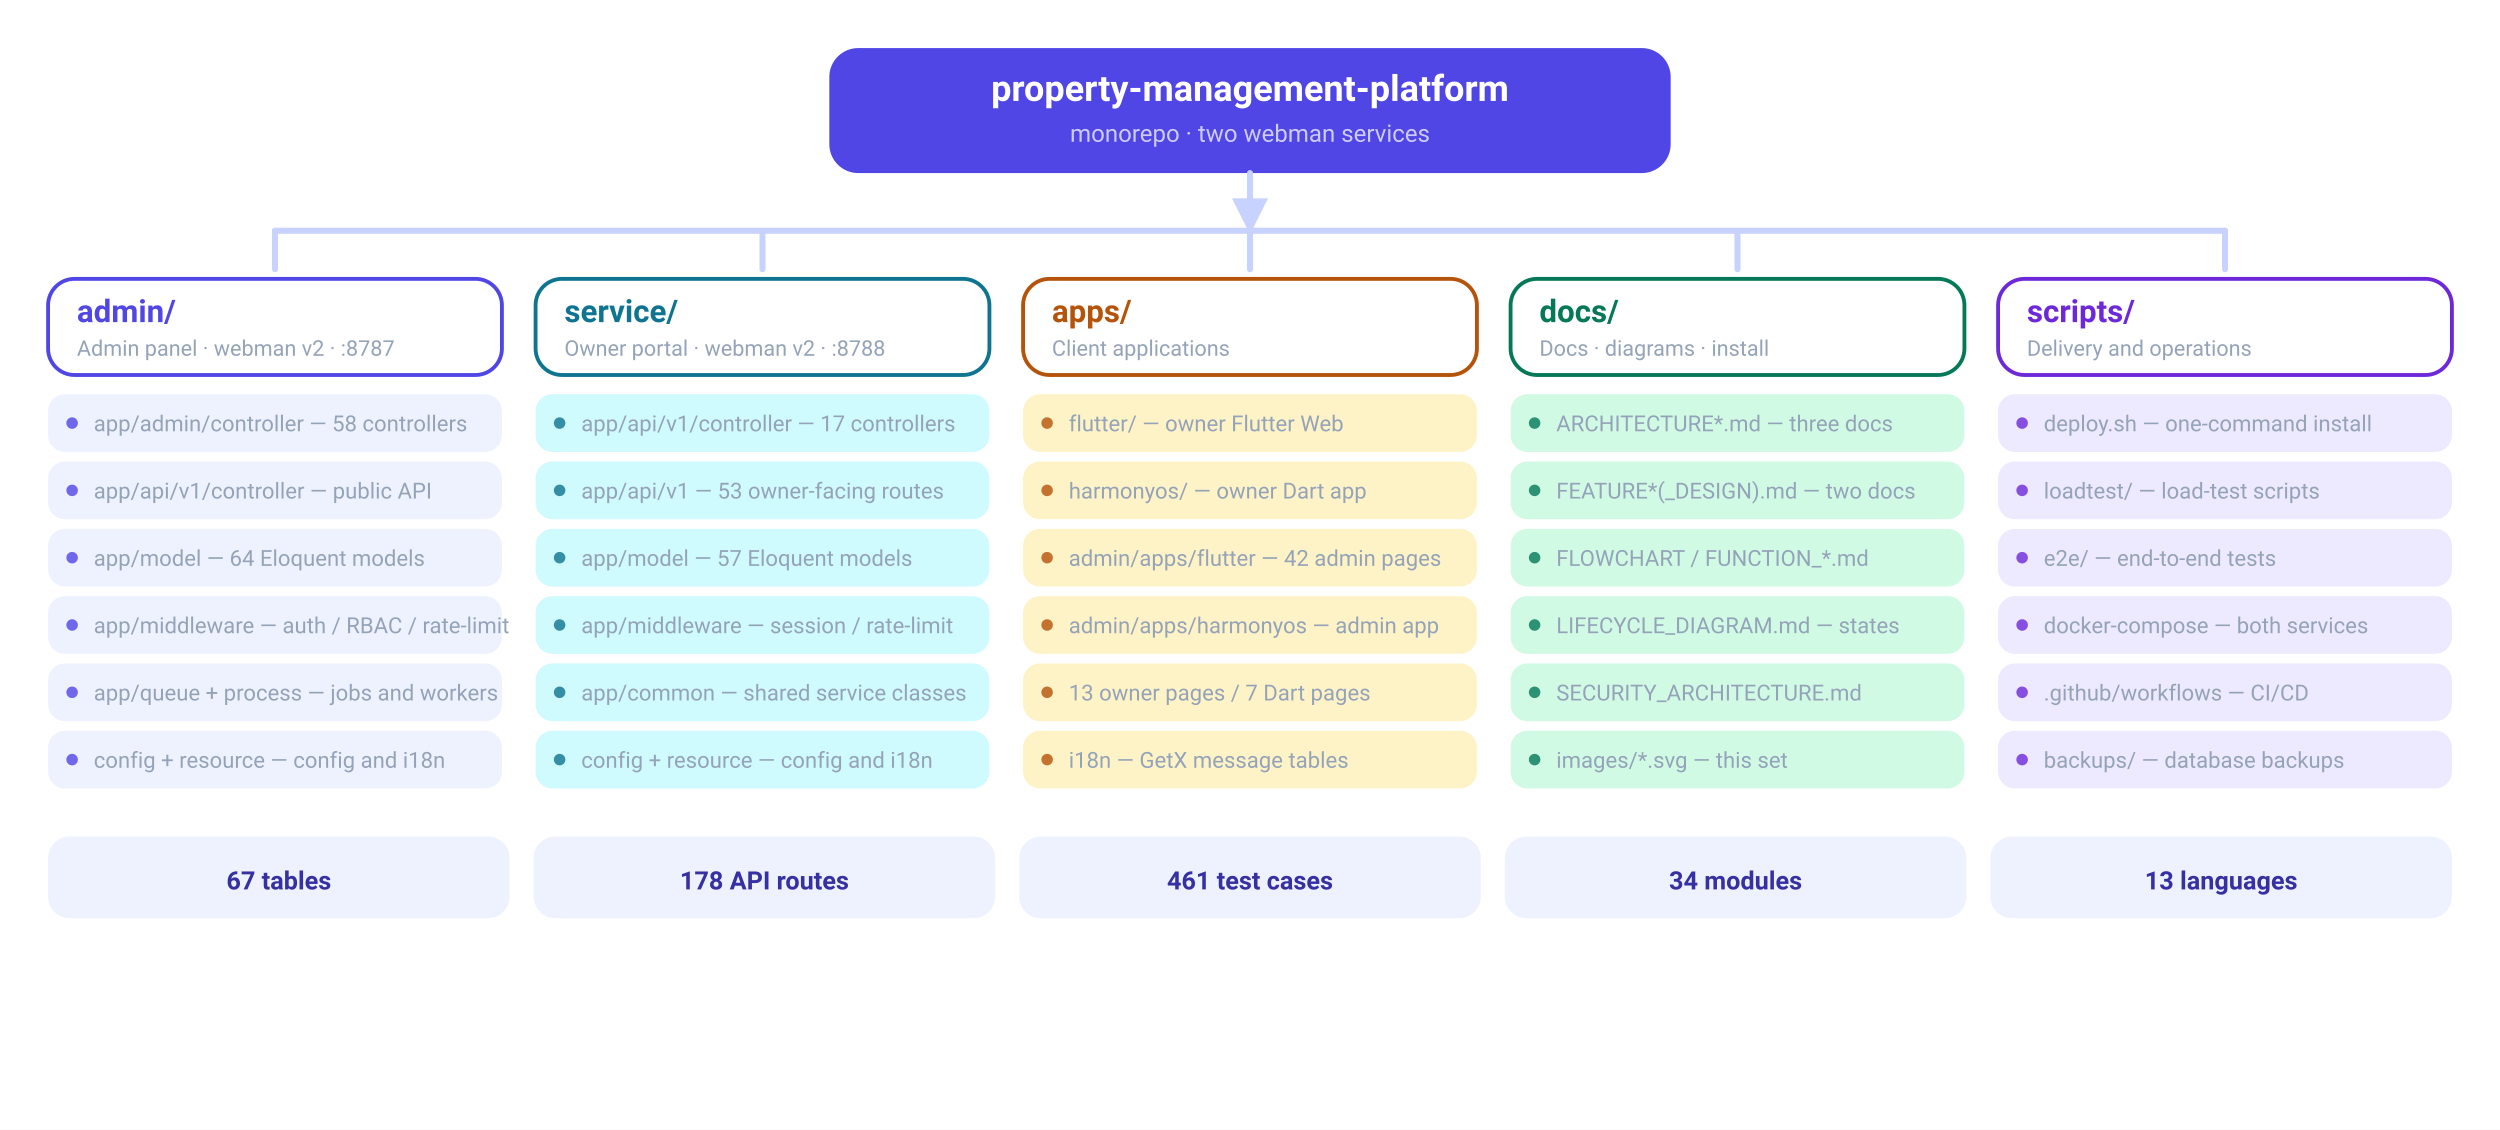
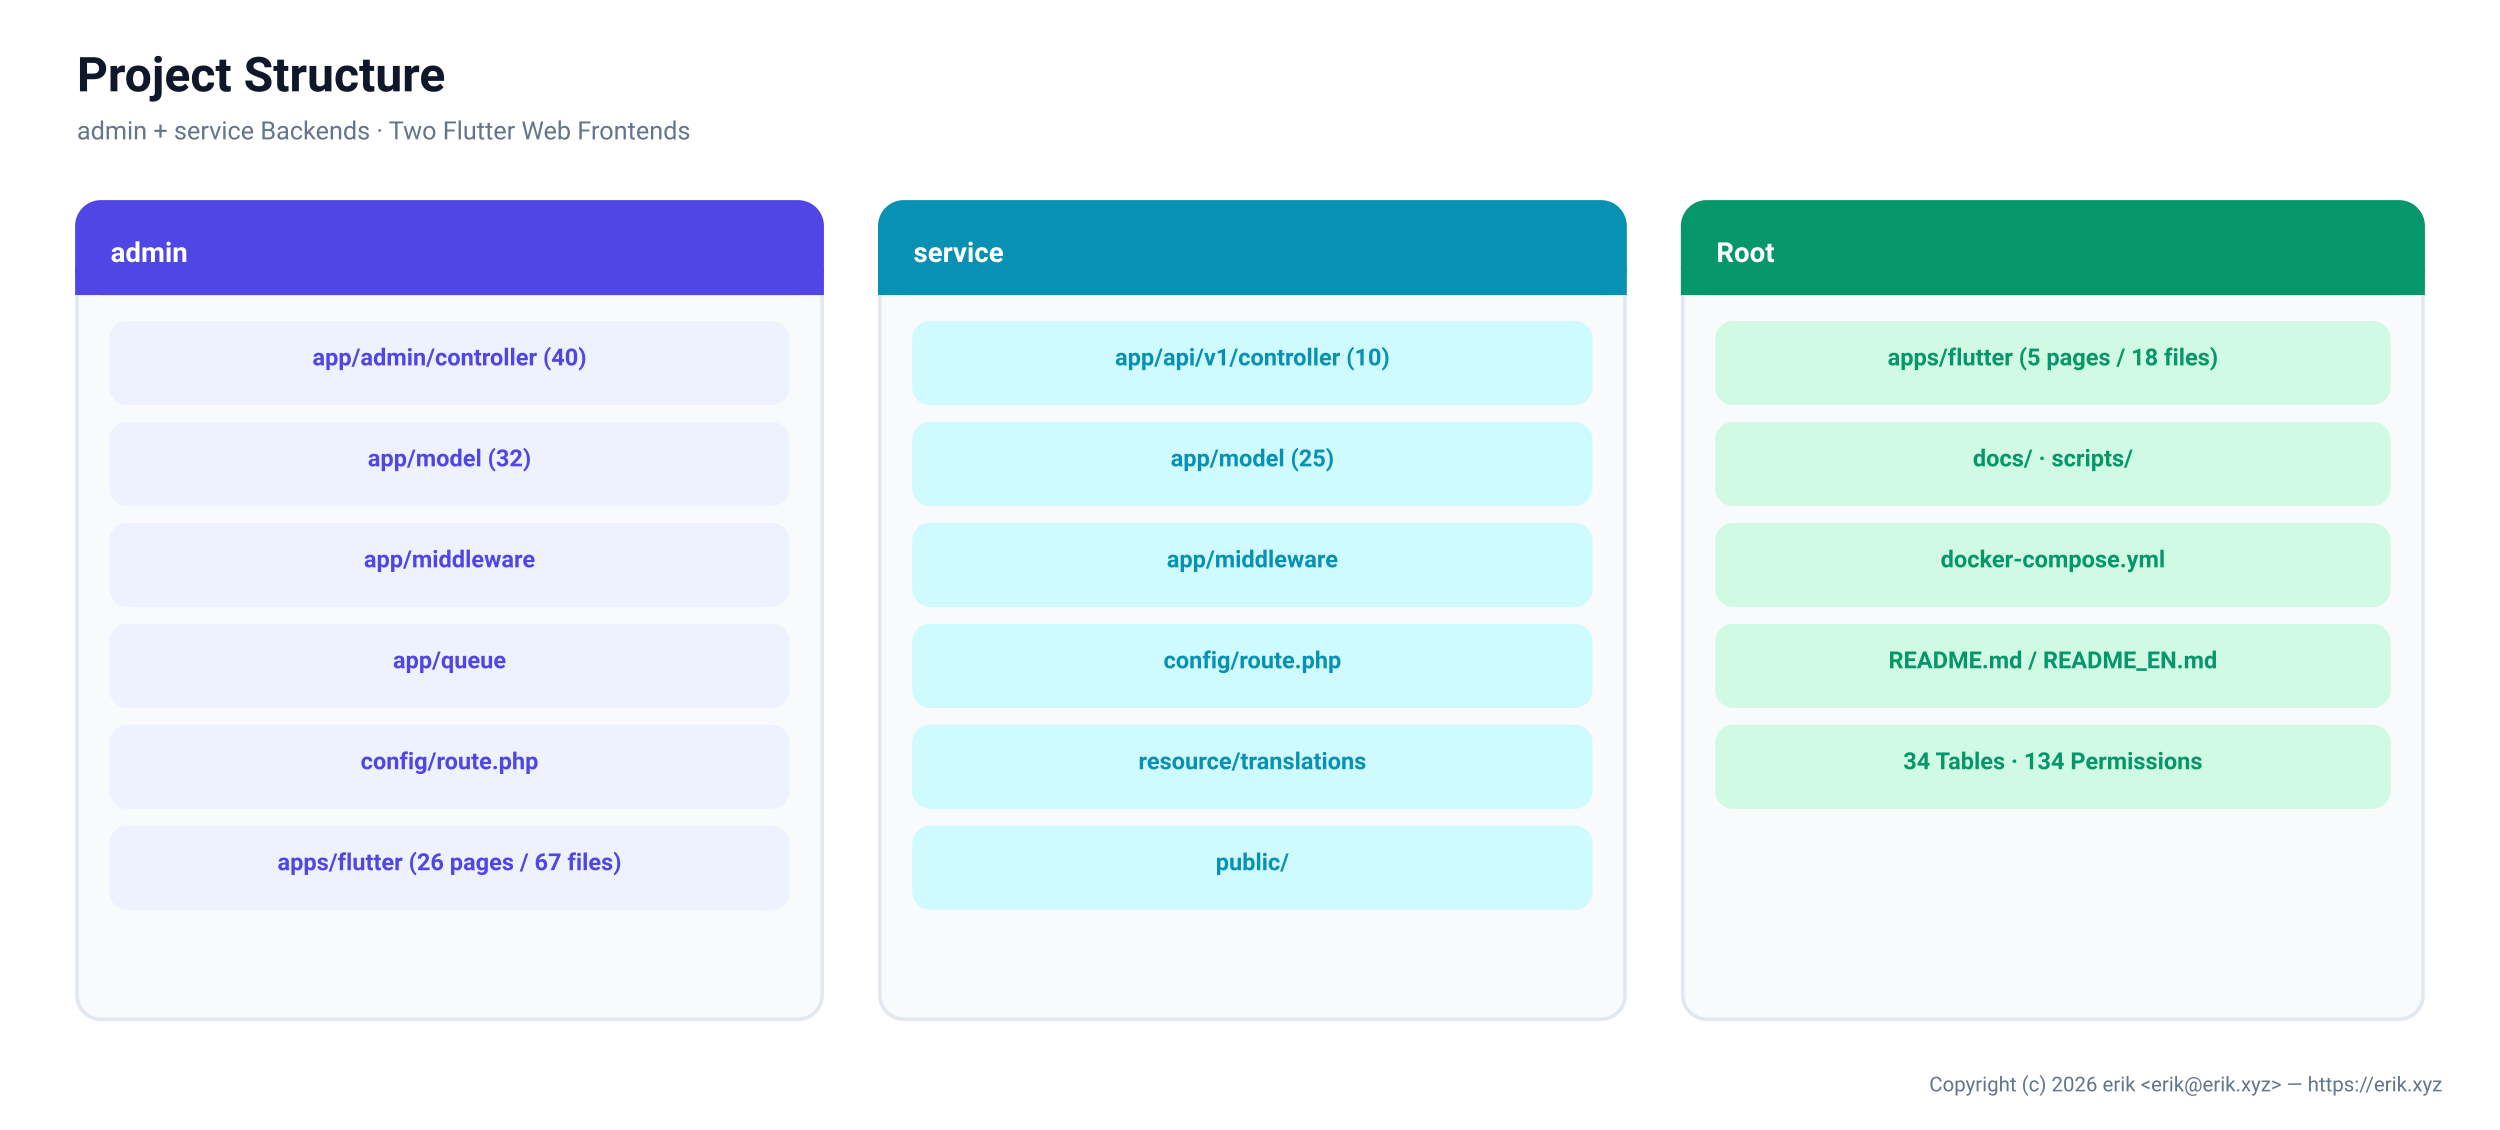
<svg xmlns="http://www.w3.org/2000/svg" viewBox="0 0 1040 470" width="1040" height="470" role="img">
-   <defs>
-     <marker id="arrow" viewBox="0 0 10 10" refX="9" refY="5" markerWidth="6" markerHeight="6" orient="auto-start-reverse">
-       <path d="M0 0L10 5L0 10z" fill="#C7D2FE" />
-     </marker>
-     <marker id="arroww" viewBox="0 0 10 10" refX="9" refY="5" markerWidth="5.5" markerHeight="5.5" orient="auto-start-reverse">
-       <path d="M0 0L10 5L0 10z" fill="#FFFFFF" />
-     </marker>
-   </defs>
-   <rect width="1040" height="470" fill="#FFFFFF" />
-   <rect x="345.0" y="20" width="350" height="52" rx="12" fill="#4F46E5" />
-   <text x="520.0" y="42" font-family="system-ui,-apple-system,'Segoe UI',Roboto,'Helvetica Neue',Arial,'Noto Sans',sans-serif" font-size="15" fill="#FFFFFF" text-anchor="middle" font-weight="700">property-management-platform</text>
-   <text x="520.0" y="59" font-family="system-ui,-apple-system,'Segoe UI',Roboto,'Helvetica Neue',Arial,'Noto Sans',sans-serif" font-size="10" fill="#FFFFFF" text-anchor="middle" font-weight="400" opacity="0.72">monorepo · two webman services</text>
-   <path d="M520.0 72L520.0 96" fill="none" stroke="#C7D2FE" stroke-width="2.5" stroke-linecap="round" marker-end="url(#arrow)" />
-   <path d="M114.4 96L925.6 96" fill="none" stroke="#C7D2FE" stroke-width="2.5" stroke-linecap="round" stroke-linejoin="round" />
-   <path d="M114.4 96L114.4 112" fill="none" stroke="#C7D2FE" stroke-width="2.5" stroke-linecap="round" stroke-linejoin="round" />
-   <rect x="20.0" y="116" width="188.8" height="40" rx="11" fill="#FFFFFF" stroke="#4F46E5" stroke-width="1.6" />
-   <text x="32.0" y="134" font-family="system-ui,-apple-system,'Segoe UI',Roboto,'Helvetica Neue',Arial,'Noto Sans',sans-serif" font-size="13" fill="#4F46E5" text-anchor="start" font-weight="700">admin/</text>
-   <text x="32.0" y="148" font-family="system-ui,-apple-system,'Segoe UI',Roboto,'Helvetica Neue',Arial,'Noto Sans',sans-serif" font-size="9" fill="#94A3B8" text-anchor="start" font-weight="400">Admin panel · webman v2 · :8787</text>
-   <rect x="20.0" y="164" width="188.8" height="24" rx="7" fill="#EEF2FF" />
-   <circle cx="30.0" cy="176" r="2.4" fill="#4F46E5" opacity="0.8" />
-   <text x="39.0" y="179.4" font-family="system-ui,-apple-system,'Segoe UI',Roboto,'Helvetica Neue',Arial,'Noto Sans',sans-serif" font-size="9.2" fill="#94A3B8" text-anchor="start" font-weight="400">app/admin/controller — 58 controllers</text>
-   <rect x="20.0" y="192" width="188.8" height="24" rx="7" fill="#EEF2FF" />
-   <circle cx="30.0" cy="204" r="2.4" fill="#4F46E5" opacity="0.8" />
-   <text x="39.0" y="207.4" font-family="system-ui,-apple-system,'Segoe UI',Roboto,'Helvetica Neue',Arial,'Noto Sans',sans-serif" font-size="9.2" fill="#94A3B8" text-anchor="start" font-weight="400">app/api/v1/controller — public API</text>
-   <rect x="20.0" y="220" width="188.8" height="24" rx="7" fill="#EEF2FF" />
-   <circle cx="30.0" cy="232" r="2.4" fill="#4F46E5" opacity="0.8" />
-   <text x="39.0" y="235.4" font-family="system-ui,-apple-system,'Segoe UI',Roboto,'Helvetica Neue',Arial,'Noto Sans',sans-serif" font-size="9.2" fill="#94A3B8" text-anchor="start" font-weight="400">app/model — 64 Eloquent models</text>
-   <rect x="20.0" y="248" width="188.8" height="24" rx="7" fill="#EEF2FF" />
-   <circle cx="30.0" cy="260" r="2.4" fill="#4F46E5" opacity="0.8" />
-   <text x="39.0" y="263.4" font-family="system-ui,-apple-system,'Segoe UI',Roboto,'Helvetica Neue',Arial,'Noto Sans',sans-serif" font-size="9.2" fill="#94A3B8" text-anchor="start" font-weight="400">app/middleware — auth / RBAC / rate-limit</text>
-   <rect x="20.0" y="276" width="188.8" height="24" rx="7" fill="#EEF2FF" />
-   <circle cx="30.0" cy="288" r="2.4" fill="#4F46E5" opacity="0.8" />
-   <text x="39.0" y="291.4" font-family="system-ui,-apple-system,'Segoe UI',Roboto,'Helvetica Neue',Arial,'Noto Sans',sans-serif" font-size="9.2" fill="#94A3B8" text-anchor="start" font-weight="400">app/queue + process — jobs and workers</text>
-   <rect x="20.0" y="304" width="188.8" height="24" rx="7" fill="#EEF2FF" />
-   <circle cx="30.0" cy="316" r="2.4" fill="#4F46E5" opacity="0.8" />
-   <text x="39.0" y="319.4" font-family="system-ui,-apple-system,'Segoe UI',Roboto,'Helvetica Neue',Arial,'Noto Sans',sans-serif" font-size="9.2" fill="#94A3B8" text-anchor="start" font-weight="400">config + resource — config and i18n</text>
-   <path d="M317.2 96L317.2 112" fill="none" stroke="#C7D2FE" stroke-width="2.5" stroke-linecap="round" stroke-linejoin="round" />
-   <rect x="222.8" y="116" width="188.8" height="40" rx="11" fill="#FFFFFF" stroke="#0E7490" stroke-width="1.6" />
-   <text x="234.8" y="134" font-family="system-ui,-apple-system,'Segoe UI',Roboto,'Helvetica Neue',Arial,'Noto Sans',sans-serif" font-size="13" fill="#0E7490" text-anchor="start" font-weight="700">service/</text>
-   <text x="234.8" y="148" font-family="system-ui,-apple-system,'Segoe UI',Roboto,'Helvetica Neue',Arial,'Noto Sans',sans-serif" font-size="9" fill="#94A3B8" text-anchor="start" font-weight="400">Owner portal · webman v2 · :8788</text>
-   <rect x="222.8" y="164" width="188.8" height="24" rx="7" fill="#CFFAFE" />
-   <circle cx="232.8" cy="176" r="2.4" fill="#0E7490" opacity="0.8" />
-   <text x="241.8" y="179.4" font-family="system-ui,-apple-system,'Segoe UI',Roboto,'Helvetica Neue',Arial,'Noto Sans',sans-serif" font-size="9.2" fill="#94A3B8" text-anchor="start" font-weight="400">app/api/v1/controller — 17 controllers</text>
-   <rect x="222.8" y="192" width="188.8" height="24" rx="7" fill="#CFFAFE" />
-   <circle cx="232.8" cy="204" r="2.4" fill="#0E7490" opacity="0.8" />
-   <text x="241.8" y="207.4" font-family="system-ui,-apple-system,'Segoe UI',Roboto,'Helvetica Neue',Arial,'Noto Sans',sans-serif" font-size="9.2" fill="#94A3B8" text-anchor="start" font-weight="400">app/api/v1 — 53 owner-facing routes</text>
-   <rect x="222.8" y="220" width="188.8" height="24" rx="7" fill="#CFFAFE" />
-   <circle cx="232.8" cy="232" r="2.4" fill="#0E7490" opacity="0.8" />
-   <text x="241.8" y="235.4" font-family="system-ui,-apple-system,'Segoe UI',Roboto,'Helvetica Neue',Arial,'Noto Sans',sans-serif" font-size="9.2" fill="#94A3B8" text-anchor="start" font-weight="400">app/model — 57 Eloquent models</text>
-   <rect x="222.8" y="248" width="188.8" height="24" rx="7" fill="#CFFAFE" />
-   <circle cx="232.8" cy="260" r="2.4" fill="#0E7490" opacity="0.8" />
-   <text x="241.8" y="263.4" font-family="system-ui,-apple-system,'Segoe UI',Roboto,'Helvetica Neue',Arial,'Noto Sans',sans-serif" font-size="9.2" fill="#94A3B8" text-anchor="start" font-weight="400">app/middleware — session / rate-limit</text>
-   <rect x="222.8" y="276" width="188.8" height="24" rx="7" fill="#CFFAFE" />
-   <circle cx="232.8" cy="288" r="2.4" fill="#0E7490" opacity="0.8" />
-   <text x="241.8" y="291.4" font-family="system-ui,-apple-system,'Segoe UI',Roboto,'Helvetica Neue',Arial,'Noto Sans',sans-serif" font-size="9.2" fill="#94A3B8" text-anchor="start" font-weight="400">app/common — shared service classes</text>
-   <rect x="222.8" y="304" width="188.8" height="24" rx="7" fill="#CFFAFE" />
-   <circle cx="232.8" cy="316" r="2.4" fill="#0E7490" opacity="0.8" />
-   <text x="241.8" y="319.4" font-family="system-ui,-apple-system,'Segoe UI',Roboto,'Helvetica Neue',Arial,'Noto Sans',sans-serif" font-size="9.2" fill="#94A3B8" text-anchor="start" font-weight="400">config + resource — config and i18n</text>
-   <path d="M520.0 96L520.0 112" fill="none" stroke="#C7D2FE" stroke-width="2.5" stroke-linecap="round" stroke-linejoin="round" />
-   <rect x="425.6" y="116" width="188.8" height="40" rx="11" fill="#FFFFFF" stroke="#B45309" stroke-width="1.6" />
-   <text x="437.6" y="134" font-family="system-ui,-apple-system,'Segoe UI',Roboto,'Helvetica Neue',Arial,'Noto Sans',sans-serif" font-size="13" fill="#B45309" text-anchor="start" font-weight="700">apps/</text>
-   <text x="437.6" y="148" font-family="system-ui,-apple-system,'Segoe UI',Roboto,'Helvetica Neue',Arial,'Noto Sans',sans-serif" font-size="9" fill="#94A3B8" text-anchor="start" font-weight="400">Client applications</text>
-   <rect x="425.6" y="164" width="188.8" height="24" rx="7" fill="#FEF3C7" />
-   <circle cx="435.6" cy="176" r="2.4" fill="#B45309" opacity="0.8" />
-   <text x="444.6" y="179.4" font-family="system-ui,-apple-system,'Segoe UI',Roboto,'Helvetica Neue',Arial,'Noto Sans',sans-serif" font-size="9.2" fill="#94A3B8" text-anchor="start" font-weight="400">flutter/ — owner Flutter Web</text>
-   <rect x="425.6" y="192" width="188.8" height="24" rx="7" fill="#FEF3C7" />
-   <circle cx="435.6" cy="204" r="2.4" fill="#B45309" opacity="0.8" />
-   <text x="444.6" y="207.4" font-family="system-ui,-apple-system,'Segoe UI',Roboto,'Helvetica Neue',Arial,'Noto Sans',sans-serif" font-size="9.2" fill="#94A3B8" text-anchor="start" font-weight="400">harmonyos/ — owner Dart app</text>
-   <rect x="425.6" y="220" width="188.8" height="24" rx="7" fill="#FEF3C7" />
-   <circle cx="435.6" cy="232" r="2.4" fill="#B45309" opacity="0.8" />
-   <text x="444.6" y="235.4" font-family="system-ui,-apple-system,'Segoe UI',Roboto,'Helvetica Neue',Arial,'Noto Sans',sans-serif" font-size="9.2" fill="#94A3B8" text-anchor="start" font-weight="400">admin/apps/flutter — 42 admin pages</text>
-   <rect x="425.6" y="248" width="188.8" height="24" rx="7" fill="#FEF3C7" />
-   <circle cx="435.6" cy="260" r="2.4" fill="#B45309" opacity="0.8" />
-   <text x="444.6" y="263.4" font-family="system-ui,-apple-system,'Segoe UI',Roboto,'Helvetica Neue',Arial,'Noto Sans',sans-serif" font-size="9.2" fill="#94A3B8" text-anchor="start" font-weight="400">admin/apps/harmonyos — admin app</text>
-   <rect x="425.6" y="276" width="188.8" height="24" rx="7" fill="#FEF3C7" />
-   <circle cx="435.6" cy="288" r="2.4" fill="#B45309" opacity="0.8" />
-   <text x="444.6" y="291.4" font-family="system-ui,-apple-system,'Segoe UI',Roboto,'Helvetica Neue',Arial,'Noto Sans',sans-serif" font-size="9.2" fill="#94A3B8" text-anchor="start" font-weight="400">13 owner pages / 7 Dart pages</text>
-   <rect x="425.6" y="304" width="188.8" height="24" rx="7" fill="#FEF3C7" />
-   <circle cx="435.6" cy="316" r="2.4" fill="#B45309" opacity="0.8" />
-   <text x="444.6" y="319.4" font-family="system-ui,-apple-system,'Segoe UI',Roboto,'Helvetica Neue',Arial,'Noto Sans',sans-serif" font-size="9.2" fill="#94A3B8" text-anchor="start" font-weight="400">i18n — GetX message tables</text>
-   <path d="M722.8 96L722.8 112" fill="none" stroke="#C7D2FE" stroke-width="2.5" stroke-linecap="round" stroke-linejoin="round" />
-   <rect x="628.4" y="116" width="188.8" height="40" rx="11" fill="#FFFFFF" stroke="#047857" stroke-width="1.6" />
-   <text x="640.4" y="134" font-family="system-ui,-apple-system,'Segoe UI',Roboto,'Helvetica Neue',Arial,'Noto Sans',sans-serif" font-size="13" fill="#047857" text-anchor="start" font-weight="700">docs/</text>
-   <text x="640.4" y="148" font-family="system-ui,-apple-system,'Segoe UI',Roboto,'Helvetica Neue',Arial,'Noto Sans',sans-serif" font-size="9" fill="#94A3B8" text-anchor="start" font-weight="400">Docs · diagrams · install</text>
-   <rect x="628.4" y="164" width="188.8" height="24" rx="7" fill="#D1FAE5" />
-   <circle cx="638.4" cy="176" r="2.4" fill="#047857" opacity="0.8" />
-   <text x="647.4" y="179.4" font-family="system-ui,-apple-system,'Segoe UI',Roboto,'Helvetica Neue',Arial,'Noto Sans',sans-serif" font-size="9.2" fill="#94A3B8" text-anchor="start" font-weight="400">ARCHITECTURE*.md — three docs</text>
-   <rect x="628.4" y="192" width="188.8" height="24" rx="7" fill="#D1FAE5" />
-   <circle cx="638.4" cy="204" r="2.4" fill="#047857" opacity="0.8" />
-   <text x="647.4" y="207.4" font-family="system-ui,-apple-system,'Segoe UI',Roboto,'Helvetica Neue',Arial,'Noto Sans',sans-serif" font-size="9.2" fill="#94A3B8" text-anchor="start" font-weight="400">FEATURE*(_DESIGN).md — two docs</text>
-   <rect x="628.4" y="220" width="188.8" height="24" rx="7" fill="#D1FAE5" />
-   <circle cx="638.4" cy="232" r="2.4" fill="#047857" opacity="0.8" />
-   <text x="647.4" y="235.4" font-family="system-ui,-apple-system,'Segoe UI',Roboto,'Helvetica Neue',Arial,'Noto Sans',sans-serif" font-size="9.2" fill="#94A3B8" text-anchor="start" font-weight="400">FLOWCHART / FUNCTION_*.md</text>
-   <rect x="628.4" y="248" width="188.8" height="24" rx="7" fill="#D1FAE5" />
-   <circle cx="638.4" cy="260" r="2.4" fill="#047857" opacity="0.8" />
-   <text x="647.4" y="263.4" font-family="system-ui,-apple-system,'Segoe UI',Roboto,'Helvetica Neue',Arial,'Noto Sans',sans-serif" font-size="9.2" fill="#94A3B8" text-anchor="start" font-weight="400">LIFECYCLE_DIAGRAM.md — states</text>
-   <rect x="628.4" y="276" width="188.8" height="24" rx="7" fill="#D1FAE5" />
-   <circle cx="638.4" cy="288" r="2.4" fill="#047857" opacity="0.8" />
-   <text x="647.4" y="291.4" font-family="system-ui,-apple-system,'Segoe UI',Roboto,'Helvetica Neue',Arial,'Noto Sans',sans-serif" font-size="9.2" fill="#94A3B8" text-anchor="start" font-weight="400">SECURITY_ARCHITECTURE.md</text>
-   <rect x="628.4" y="304" width="188.8" height="24" rx="7" fill="#D1FAE5" />
-   <circle cx="638.4" cy="316" r="2.4" fill="#047857" opacity="0.8" />
-   <text x="647.4" y="319.4" font-family="system-ui,-apple-system,'Segoe UI',Roboto,'Helvetica Neue',Arial,'Noto Sans',sans-serif" font-size="9.2" fill="#94A3B8" text-anchor="start" font-weight="400">images/*.svg — this set</text>
-   <path d="M925.6 96L925.6 112" fill="none" stroke="#C7D2FE" stroke-width="2.5" stroke-linecap="round" stroke-linejoin="round" />
-   <rect x="831.2" y="116" width="188.8" height="40" rx="11" fill="#FFFFFF" stroke="#6D28D9" stroke-width="1.6" />
-   <text x="843.2" y="134" font-family="system-ui,-apple-system,'Segoe UI',Roboto,'Helvetica Neue',Arial,'Noto Sans',sans-serif" font-size="13" fill="#6D28D9" text-anchor="start" font-weight="700">scripts/</text>
-   <text x="843.2" y="148" font-family="system-ui,-apple-system,'Segoe UI',Roboto,'Helvetica Neue',Arial,'Noto Sans',sans-serif" font-size="9" fill="#94A3B8" text-anchor="start" font-weight="400">Delivery and operations</text>
-   <rect x="831.2" y="164" width="188.8" height="24" rx="7" fill="#EDE9FE" />
-   <circle cx="841.2" cy="176" r="2.4" fill="#6D28D9" opacity="0.8" />
-   <text x="850.2" y="179.4" font-family="system-ui,-apple-system,'Segoe UI',Roboto,'Helvetica Neue',Arial,'Noto Sans',sans-serif" font-size="9.2" fill="#94A3B8" text-anchor="start" font-weight="400">deploy.sh — one-command install</text>
-   <rect x="831.2" y="192" width="188.8" height="24" rx="7" fill="#EDE9FE" />
-   <circle cx="841.2" cy="204" r="2.4" fill="#6D28D9" opacity="0.8" />
-   <text x="850.2" y="207.4" font-family="system-ui,-apple-system,'Segoe UI',Roboto,'Helvetica Neue',Arial,'Noto Sans',sans-serif" font-size="9.2" fill="#94A3B8" text-anchor="start" font-weight="400">loadtest/ — load-test scripts</text>
-   <rect x="831.2" y="220" width="188.8" height="24" rx="7" fill="#EDE9FE" />
-   <circle cx="841.2" cy="232" r="2.4" fill="#6D28D9" opacity="0.8" />
-   <text x="850.2" y="235.4" font-family="system-ui,-apple-system,'Segoe UI',Roboto,'Helvetica Neue',Arial,'Noto Sans',sans-serif" font-size="9.2" fill="#94A3B8" text-anchor="start" font-weight="400">e2e/ — end-to-end tests</text>
-   <rect x="831.2" y="248" width="188.8" height="24" rx="7" fill="#EDE9FE" />
-   <circle cx="841.2" cy="260" r="2.4" fill="#6D28D9" opacity="0.8" />
-   <text x="850.2" y="263.4" font-family="system-ui,-apple-system,'Segoe UI',Roboto,'Helvetica Neue',Arial,'Noto Sans',sans-serif" font-size="9.2" fill="#94A3B8" text-anchor="start" font-weight="400">docker-compose — both services</text>
-   <rect x="831.2" y="276" width="188.8" height="24" rx="7" fill="#EDE9FE" />
-   <circle cx="841.2" cy="288" r="2.4" fill="#6D28D9" opacity="0.8" />
-   <text x="850.2" y="291.4" font-family="system-ui,-apple-system,'Segoe UI',Roboto,'Helvetica Neue',Arial,'Noto Sans',sans-serif" font-size="9.2" fill="#94A3B8" text-anchor="start" font-weight="400">.github/workflows — CI/CD</text>
-   <rect x="831.2" y="304" width="188.8" height="24" rx="7" fill="#EDE9FE" />
-   <circle cx="841.2" cy="316" r="2.4" fill="#6D28D9" opacity="0.8" />
-   <text x="850.2" y="319.4" font-family="system-ui,-apple-system,'Segoe UI',Roboto,'Helvetica Neue',Arial,'Noto Sans',sans-serif" font-size="9.2" fill="#94A3B8" text-anchor="start" font-weight="400">backups/ — database backups</text>
-   <rect x="20.0" y="348" width="192.0" height="34" rx="9" fill="#EEF2FF" />
-   <text x="116.0" y="370" font-family="system-ui,-apple-system,'Segoe UI',Roboto,'Helvetica Neue',Arial,'Noto Sans',sans-serif" font-size="10.5" fill="#3730A3" text-anchor="middle" font-weight="600">67 tables</text>
-   <rect x="222.0" y="348" width="192.0" height="34" rx="9" fill="#EEF2FF" />
-   <text x="318.0" y="370" font-family="system-ui,-apple-system,'Segoe UI',Roboto,'Helvetica Neue',Arial,'Noto Sans',sans-serif" font-size="10.5" fill="#3730A3" text-anchor="middle" font-weight="600">178 API routes</text>
-   <rect x="424.0" y="348" width="192.0" height="34" rx="9" fill="#EEF2FF" />
-   <text x="520.0" y="370" font-family="system-ui,-apple-system,'Segoe UI',Roboto,'Helvetica Neue',Arial,'Noto Sans',sans-serif" font-size="10.5" fill="#3730A3" text-anchor="middle" font-weight="600">461 test cases</text>
-   <rect x="626.0" y="348" width="192.0" height="34" rx="9" fill="#EEF2FF" />
-   <text x="722.0" y="370" font-family="system-ui,-apple-system,'Segoe UI',Roboto,'Helvetica Neue',Arial,'Noto Sans',sans-serif" font-size="10.5" fill="#3730A3" text-anchor="middle" font-weight="600">34 modules</text>
-   <rect x="828.0" y="348" width="192.0" height="34" rx="9" fill="#EEF2FF" />
-   <text x="924.0" y="370" font-family="system-ui,-apple-system,'Segoe UI',Roboto,'Helvetica Neue',Arial,'Noto Sans',sans-serif" font-size="10.5" fill="#3730A3" text-anchor="middle" font-weight="600">13 languages</text>
+   <rect x="0" y="0" width="1040" height="470" rx="0" fill="#FFFFFF" stroke="none" stroke-width="0" />
+   <text x="32" y="38" font-family="'PingFang SC','Microsoft YaHei','Hiragino Sans GB','Noto Sans SC','Source Han Sans SC',system-ui,-apple-system,'Segoe UI',Roboto,sans-serif" font-size="20" fill="#0F172A" text-anchor="start" font-weight="700">Project Structure</text>
+   <text x="32" y="58" font-family="'PingFang SC','Microsoft YaHei','Hiragino Sans GB','Noto Sans SC','Source Han Sans SC',system-ui,-apple-system,'Segoe UI',Roboto,sans-serif" font-size="10.5" fill="#64748B" text-anchor="start" font-weight="400">admin + service Backends · Two Flutter Web Frontends</text>
+   <rect x="32" y="84" width="310" height="340" rx="10" fill="#F8FAFC" stroke="#E2E8F0" stroke-width="1.5" />
+   <rect x="32" y="84" width="310" height="38" rx="10" fill="#4F46E5" stroke="#4F46E5" stroke-width="1.5" />
+   <rect x="32" y="112" width="310" height="10" rx="0" fill="#4F46E5" stroke="#4F46E5" stroke-width="1.5" />
+   <text x="46" y="109" font-family="'PingFang SC','Microsoft YaHei','Hiragino Sans GB','Noto Sans SC','Source Han Sans SC',system-ui,-apple-system,'Segoe UI',Roboto,sans-serif" font-size="11.5" fill="#FFFFFF" text-anchor="start" font-weight="700">admin</text>
+   <rect x="46.0" y="134" width="282.0" height="34" rx="7" fill="#EEF2FF" stroke="#EEF2FF" stroke-width="1" />
+   <text x="187.0" y="152" font-family="'PingFang SC','Microsoft YaHei','Hiragino Sans GB','Noto Sans SC','Source Han Sans SC',system-ui,-apple-system,'Segoe UI',Roboto,sans-serif" font-size="9.8" fill="#4F46E5" text-anchor="middle" font-weight="600">app/admin/controller (40)</text>
+   <rect x="46.0" y="176" width="282.0" height="34" rx="7" fill="#EEF2FF" stroke="#EEF2FF" stroke-width="1" />
+   <text x="187.0" y="194" font-family="'PingFang SC','Microsoft YaHei','Hiragino Sans GB','Noto Sans SC','Source Han Sans SC',system-ui,-apple-system,'Segoe UI',Roboto,sans-serif" font-size="9.8" fill="#4F46E5" text-anchor="middle" font-weight="600">app/model (32)</text>
+   <rect x="46.0" y="218" width="282.0" height="34" rx="7" fill="#EEF2FF" stroke="#EEF2FF" stroke-width="1" />
+   <text x="187.0" y="236" font-family="'PingFang SC','Microsoft YaHei','Hiragino Sans GB','Noto Sans SC','Source Han Sans SC',system-ui,-apple-system,'Segoe UI',Roboto,sans-serif" font-size="9.8" fill="#4F46E5" text-anchor="middle" font-weight="600">app/middleware</text>
+   <rect x="46.0" y="260" width="282.0" height="34" rx="7" fill="#EEF2FF" stroke="#EEF2FF" stroke-width="1" />
+   <text x="187.0" y="278" font-family="'PingFang SC','Microsoft YaHei','Hiragino Sans GB','Noto Sans SC','Source Han Sans SC',system-ui,-apple-system,'Segoe UI',Roboto,sans-serif" font-size="9.8" fill="#4F46E5" text-anchor="middle" font-weight="600">app/queue</text>
+   <rect x="46.0" y="302" width="282.0" height="34" rx="7" fill="#EEF2FF" stroke="#EEF2FF" stroke-width="1" />
+   <text x="187.0" y="320" font-family="'PingFang SC','Microsoft YaHei','Hiragino Sans GB','Noto Sans SC','Source Han Sans SC',system-ui,-apple-system,'Segoe UI',Roboto,sans-serif" font-size="9.8" fill="#4F46E5" text-anchor="middle" font-weight="600">config/route.php</text>
+   <rect x="46.0" y="344" width="282.0" height="34" rx="7" fill="#EEF2FF" stroke="#EEF2FF" stroke-width="1" />
+   <text x="187.0" y="362" font-family="'PingFang SC','Microsoft YaHei','Hiragino Sans GB','Noto Sans SC','Source Han Sans SC',system-ui,-apple-system,'Segoe UI',Roboto,sans-serif" font-size="9.8" fill="#4F46E5" text-anchor="middle" font-weight="600">apps/flutter (26 pages / 67 files)</text>
+   <rect x="366" y="84" width="310" height="340" rx="10" fill="#F8FAFC" stroke="#E2E8F0" stroke-width="1.5" />
+   <rect x="366" y="84" width="310" height="38" rx="10" fill="#0891B2" stroke="#0891B2" stroke-width="1.5" />
+   <rect x="366" y="112" width="310" height="10" rx="0" fill="#0891B2" stroke="#0891B2" stroke-width="1.5" />
+   <text x="380" y="109" font-family="'PingFang SC','Microsoft YaHei','Hiragino Sans GB','Noto Sans SC','Source Han Sans SC',system-ui,-apple-system,'Segoe UI',Roboto,sans-serif" font-size="11.5" fill="#FFFFFF" text-anchor="start" font-weight="700">service</text>
+   <rect x="380.0" y="134" width="282.0" height="34" rx="7" fill="#CFFAFE" stroke="#CFFAFE" stroke-width="1" />
+   <text x="521.0" y="152" font-family="'PingFang SC','Microsoft YaHei','Hiragino Sans GB','Noto Sans SC','Source Han Sans SC',system-ui,-apple-system,'Segoe UI',Roboto,sans-serif" font-size="9.8" fill="#0891B2" text-anchor="middle" font-weight="600">app/api/v1/controller (10)</text>
+   <rect x="380.0" y="176" width="282.0" height="34" rx="7" fill="#CFFAFE" stroke="#CFFAFE" stroke-width="1" />
+   <text x="521.0" y="194" font-family="'PingFang SC','Microsoft YaHei','Hiragino Sans GB','Noto Sans SC','Source Han Sans SC',system-ui,-apple-system,'Segoe UI',Roboto,sans-serif" font-size="9.8" fill="#0891B2" text-anchor="middle" font-weight="600">app/model (25)</text>
+   <rect x="380.0" y="218" width="282.0" height="34" rx="7" fill="#CFFAFE" stroke="#CFFAFE" stroke-width="1" />
+   <text x="521.0" y="236" font-family="'PingFang SC','Microsoft YaHei','Hiragino Sans GB','Noto Sans SC','Source Han Sans SC',system-ui,-apple-system,'Segoe UI',Roboto,sans-serif" font-size="9.8" fill="#0891B2" text-anchor="middle" font-weight="600">app/middleware</text>
+   <rect x="380.0" y="260" width="282.0" height="34" rx="7" fill="#CFFAFE" stroke="#CFFAFE" stroke-width="1" />
+   <text x="521.0" y="278" font-family="'PingFang SC','Microsoft YaHei','Hiragino Sans GB','Noto Sans SC','Source Han Sans SC',system-ui,-apple-system,'Segoe UI',Roboto,sans-serif" font-size="9.8" fill="#0891B2" text-anchor="middle" font-weight="600">config/route.php</text>
+   <rect x="380.0" y="302" width="282.0" height="34" rx="7" fill="#CFFAFE" stroke="#CFFAFE" stroke-width="1" />
+   <text x="521.0" y="320" font-family="'PingFang SC','Microsoft YaHei','Hiragino Sans GB','Noto Sans SC','Source Han Sans SC',system-ui,-apple-system,'Segoe UI',Roboto,sans-serif" font-size="9.8" fill="#0891B2" text-anchor="middle" font-weight="600">resource/translations</text>
+   <rect x="380.0" y="344" width="282.0" height="34" rx="7" fill="#CFFAFE" stroke="#CFFAFE" stroke-width="1" />
+   <text x="521.0" y="362" font-family="'PingFang SC','Microsoft YaHei','Hiragino Sans GB','Noto Sans SC','Source Han Sans SC',system-ui,-apple-system,'Segoe UI',Roboto,sans-serif" font-size="9.8" fill="#0891B2" text-anchor="middle" font-weight="600">public/</text>
+   <rect x="700" y="84" width="308" height="340" rx="10" fill="#F8FAFC" stroke="#E2E8F0" stroke-width="1.5" />
+   <rect x="700" y="84" width="308" height="38" rx="10" fill="#059669" stroke="#059669" stroke-width="1.5" />
+   <rect x="700" y="112" width="308" height="10" rx="0" fill="#059669" stroke="#059669" stroke-width="1.5" />
+   <text x="714" y="109" font-family="'PingFang SC','Microsoft YaHei','Hiragino Sans GB','Noto Sans SC','Source Han Sans SC',system-ui,-apple-system,'Segoe UI',Roboto,sans-serif" font-size="11.5" fill="#FFFFFF" text-anchor="start" font-weight="700">Root</text>
+   <rect x="714.0" y="134" width="280.0" height="34" rx="7" fill="#D1FAE5" stroke="#D1FAE5" stroke-width="1" />
+   <text x="854.0" y="152" font-family="'PingFang SC','Microsoft YaHei','Hiragino Sans GB','Noto Sans SC','Source Han Sans SC',system-ui,-apple-system,'Segoe UI',Roboto,sans-serif" font-size="9.8" fill="#059669" text-anchor="middle" font-weight="600">apps/flutter (5 pages / 18 files)</text>
+   <rect x="714.0" y="176" width="280.0" height="34" rx="7" fill="#D1FAE5" stroke="#D1FAE5" stroke-width="1" />
+   <text x="854.0" y="194" font-family="'PingFang SC','Microsoft YaHei','Hiragino Sans GB','Noto Sans SC','Source Han Sans SC',system-ui,-apple-system,'Segoe UI',Roboto,sans-serif" font-size="9.8" fill="#059669" text-anchor="middle" font-weight="600">docs/ · scripts/</text>
+   <rect x="714.0" y="218" width="280.0" height="34" rx="7" fill="#D1FAE5" stroke="#D1FAE5" stroke-width="1" />
+   <text x="854.0" y="236" font-family="'PingFang SC','Microsoft YaHei','Hiragino Sans GB','Noto Sans SC','Source Han Sans SC',system-ui,-apple-system,'Segoe UI',Roboto,sans-serif" font-size="9.8" fill="#059669" text-anchor="middle" font-weight="600">docker-compose.yml</text>
+   <rect x="714.0" y="260" width="280.0" height="34" rx="7" fill="#D1FAE5" stroke="#D1FAE5" stroke-width="1" />
+   <text x="854.0" y="278" font-family="'PingFang SC','Microsoft YaHei','Hiragino Sans GB','Noto Sans SC','Source Han Sans SC',system-ui,-apple-system,'Segoe UI',Roboto,sans-serif" font-size="9.8" fill="#059669" text-anchor="middle" font-weight="600">README.md / README_EN.md</text>
+   <rect x="714.0" y="302" width="280.0" height="34" rx="7" fill="#D1FAE5" stroke="#D1FAE5" stroke-width="1" />
+   <text x="854.0" y="320" font-family="'PingFang SC','Microsoft YaHei','Hiragino Sans GB','Noto Sans SC','Source Han Sans SC',system-ui,-apple-system,'Segoe UI',Roboto,sans-serif" font-size="9.8" fill="#059669" text-anchor="middle" font-weight="600">34 Tables · 134 Permissions</text>
+   <text x="1016" y="454" font-family="'PingFang SC','Microsoft YaHei','Hiragino Sans GB','Noto Sans SC','Source Han Sans SC',system-ui,-apple-system,'Segoe UI',Roboto,sans-serif" font-size="8.5" fill="#64748B" text-anchor="end" font-weight="400">Copyright (c) 2026 erik &lt;erik@erik.xyz&gt; — https://erik.xyz</text>
</svg>
